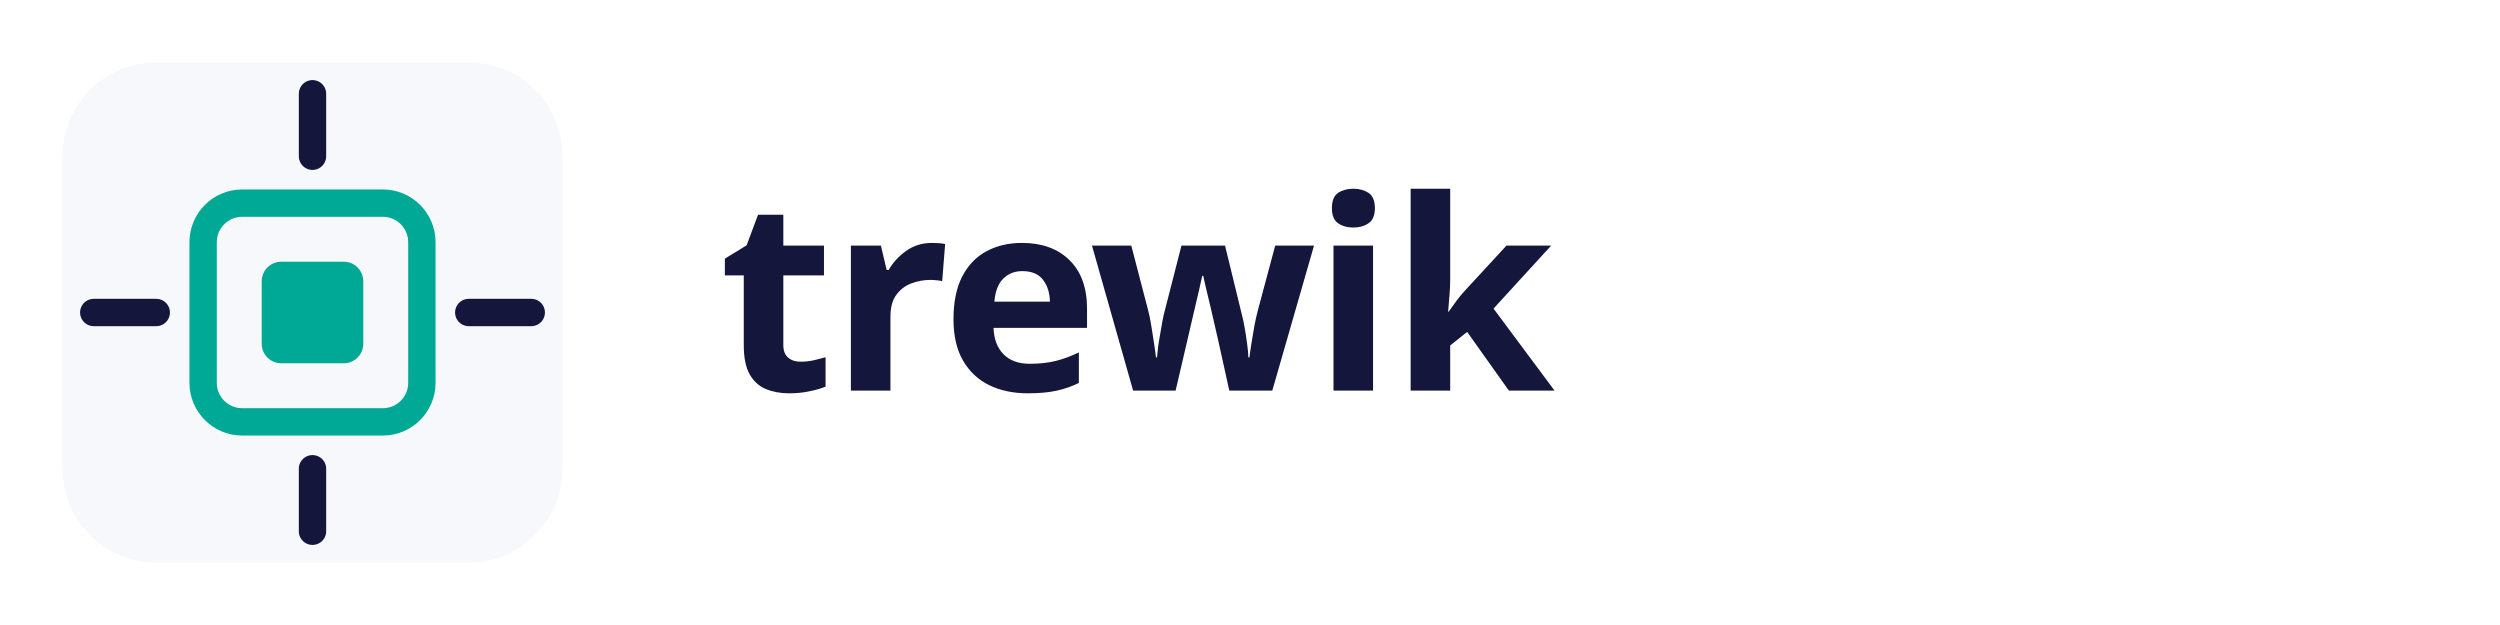
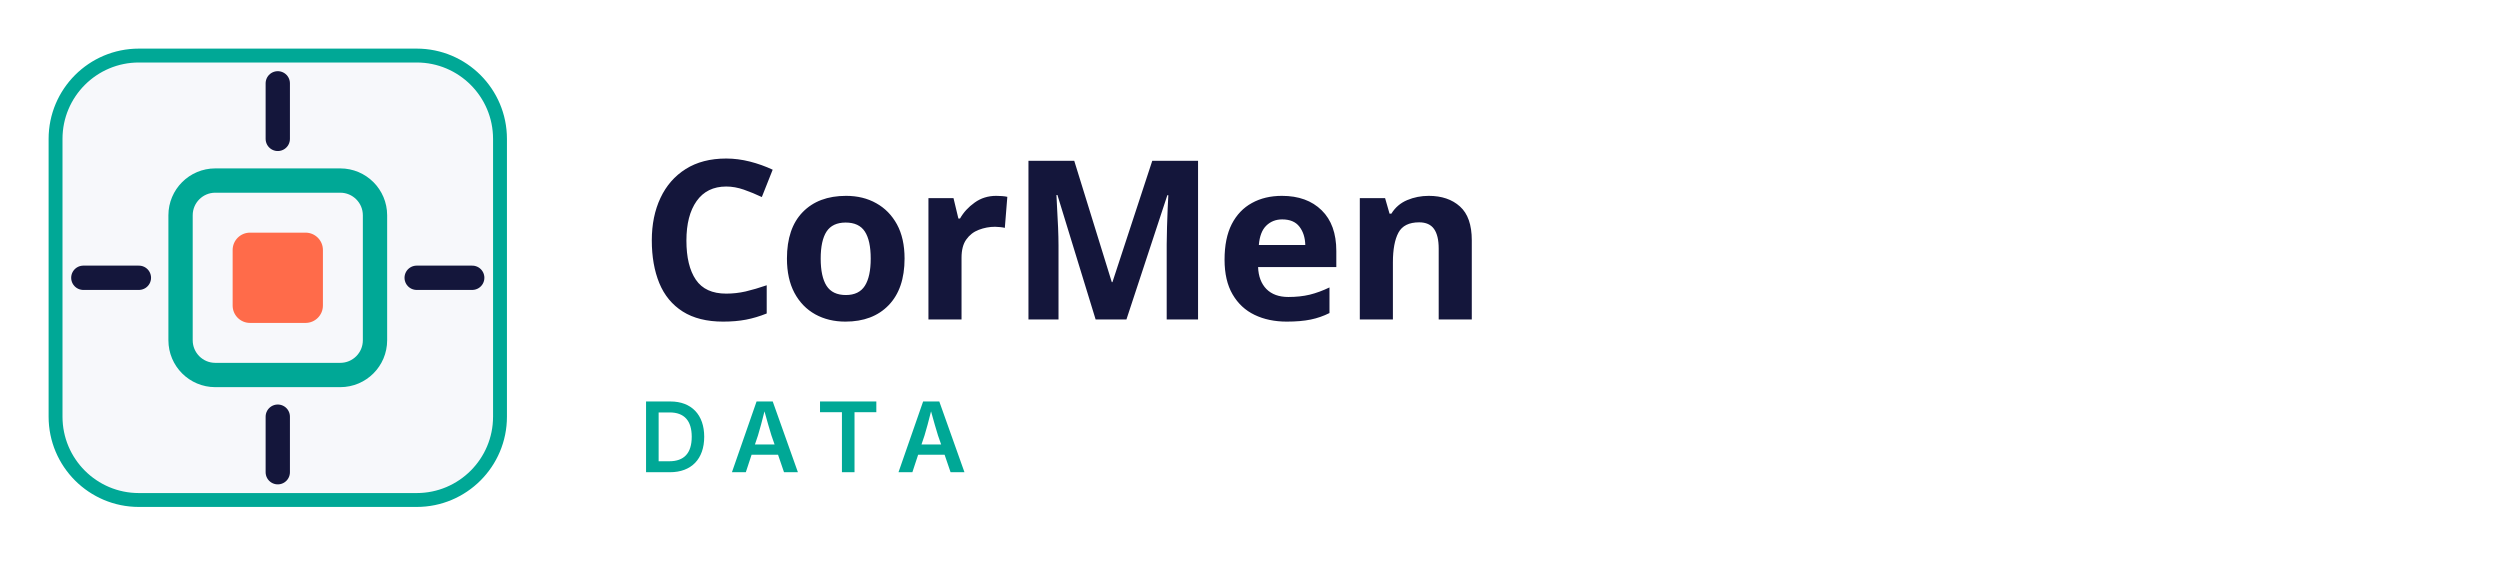
- <svg xmlns="http://www.w3.org/2000/svg" viewBox="0 0 320 80" width="320" height="80">
-   <rect x="8" y="8" width="64" height="64" rx="12" fill="#f7f8fb" />
+ <svg xmlns="http://www.w3.org/2000/svg" viewBox="0 0 360 84" width="360" height="84">
+   <rect x="8" y="8" width="64" height="64" rx="12" fill="#f7f8fb" stroke="#00A896" stroke-width="2" />
  <rect x="26" y="26" width="28" height="28" rx="5" stroke="#00A896" stroke-width="3.5" fill="none" />
-   <rect x="33.5" y="33.5" width="13" height="13" rx="2.5" fill="#00A896" />
+   <rect x="33.5" y="33.5" width="13" height="13" rx="2.5" fill="#ff6b4a" />
  <line x1="40" y1="12" x2="40" y2="20" stroke="#14163b" stroke-width="3.5" stroke-linecap="round" />
  <line x1="40" y1="60" x2="40" y2="68" stroke="#14163b" stroke-width="3.5" stroke-linecap="round" />
  <line x1="12" y1="40" x2="20" y2="40" stroke="#14163b" stroke-width="3.5" stroke-linecap="round" />
  <line x1="60" y1="40" x2="68" y2="40" stroke="#14163b" stroke-width="3.5" stroke-linecap="round" />
-   <text x="92" y="50" font-family="Sora, sans-serif" font-weight="700" font-size="34" letter-spacing="-0.5" fill="#14163b">trewik</text>
+   <text x="92" y="46" font-family="Sora, sans-serif" font-weight="700" font-size="32" letter-spacing="-0.5" fill="#14163b">CorMen</text>
+   <text x="92" y="68" font-family="Inter, sans-serif" font-weight="600" font-size="14" letter-spacing="3.5" fill="#00A896">DATA</text>
</svg>
